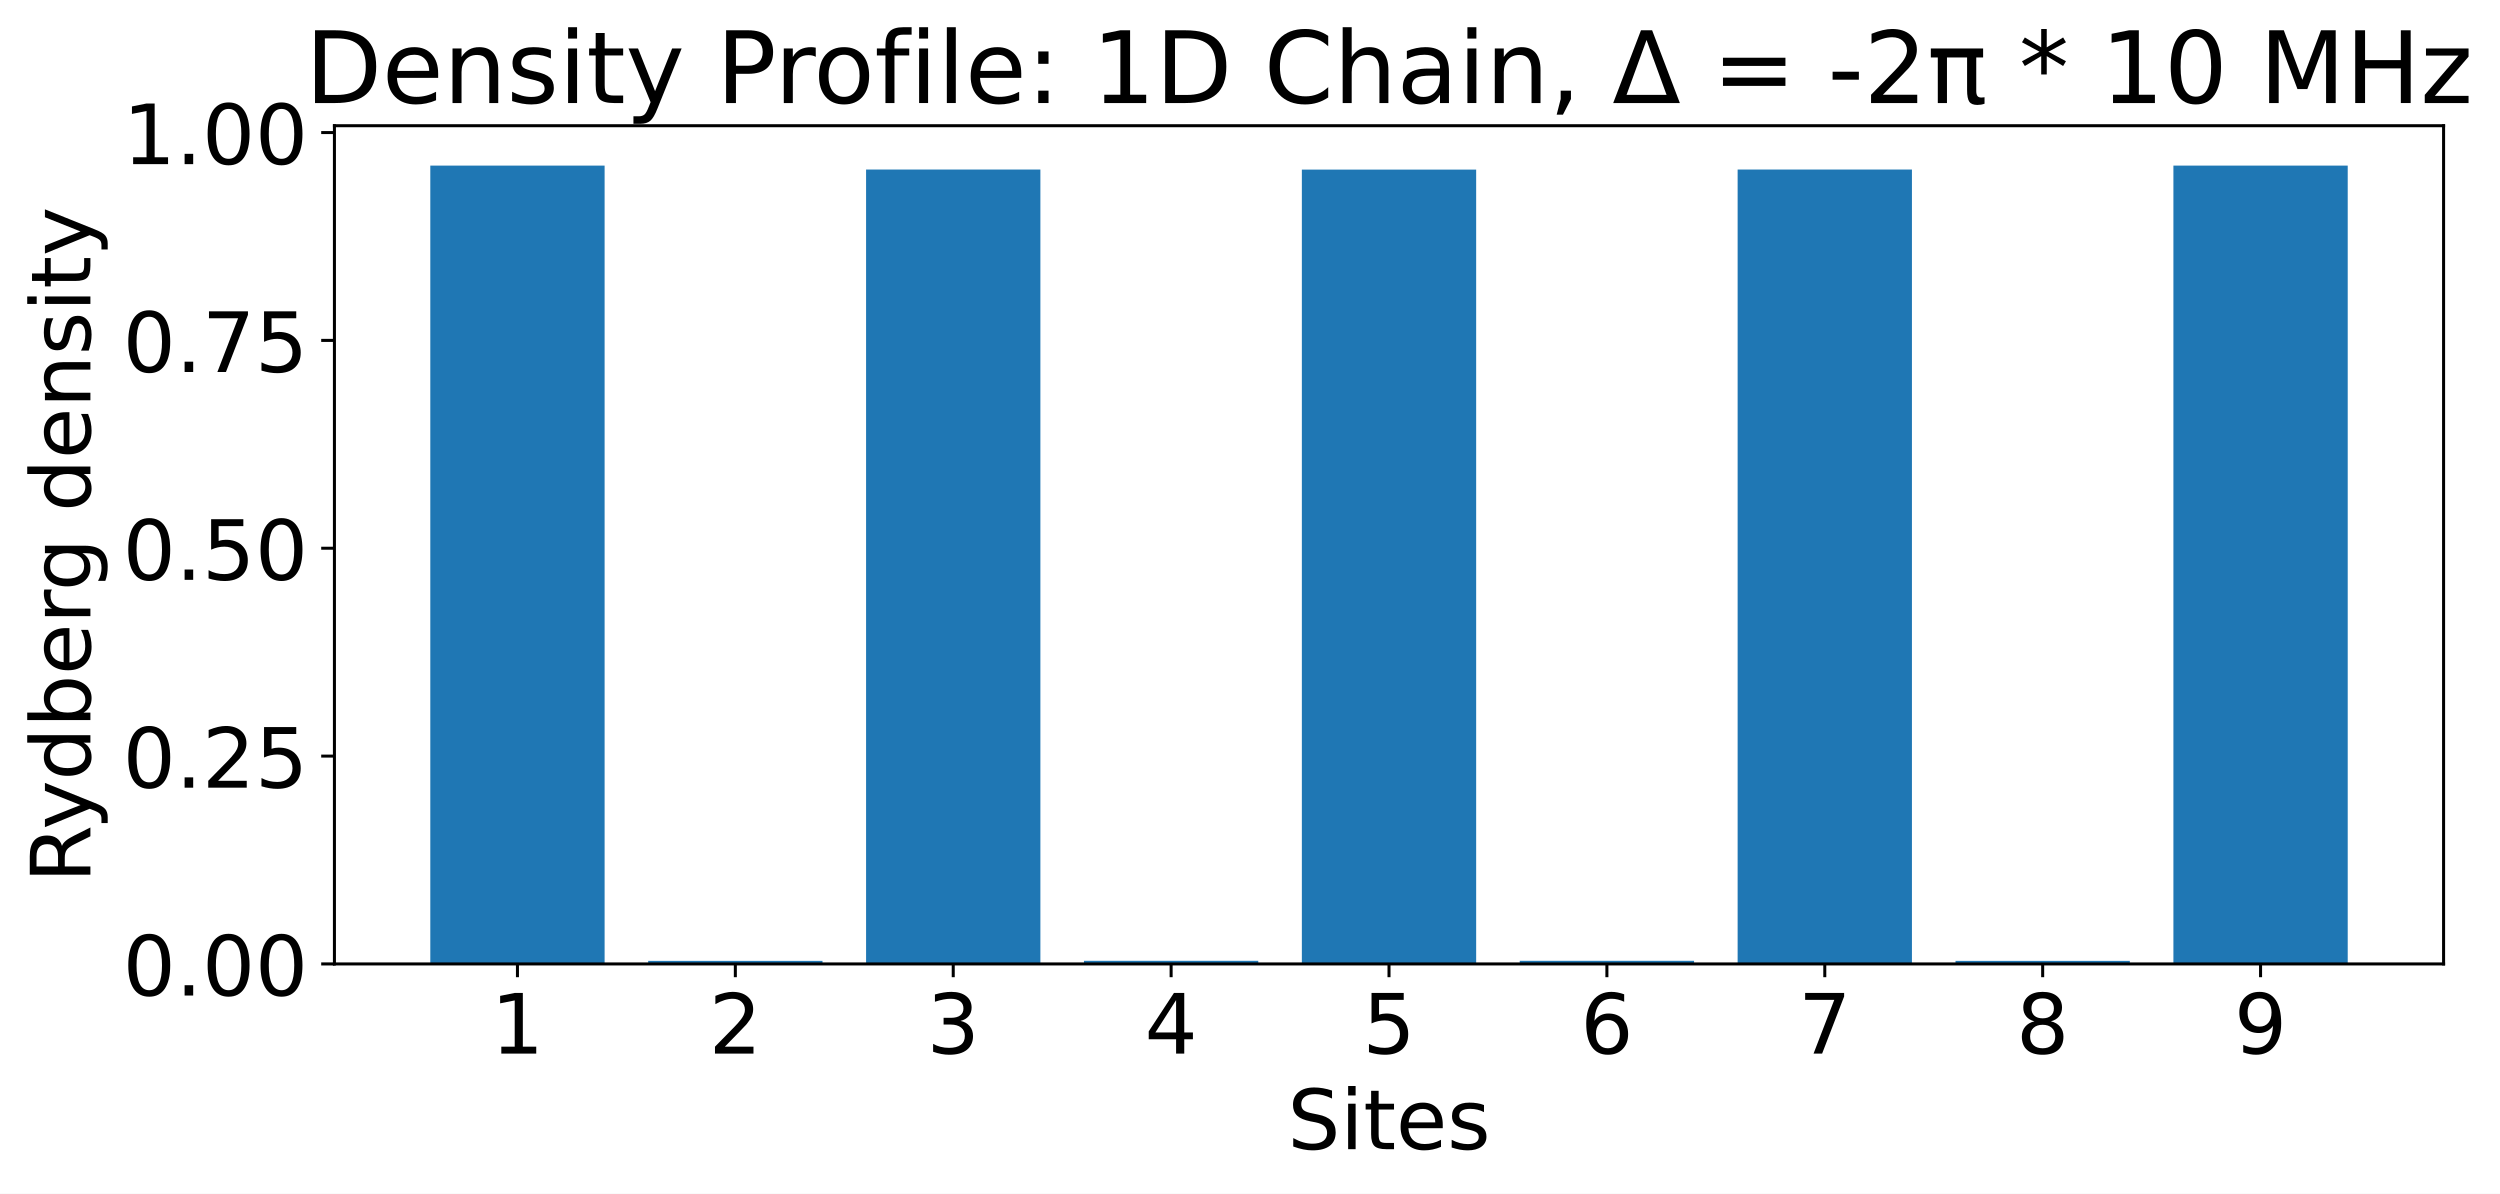
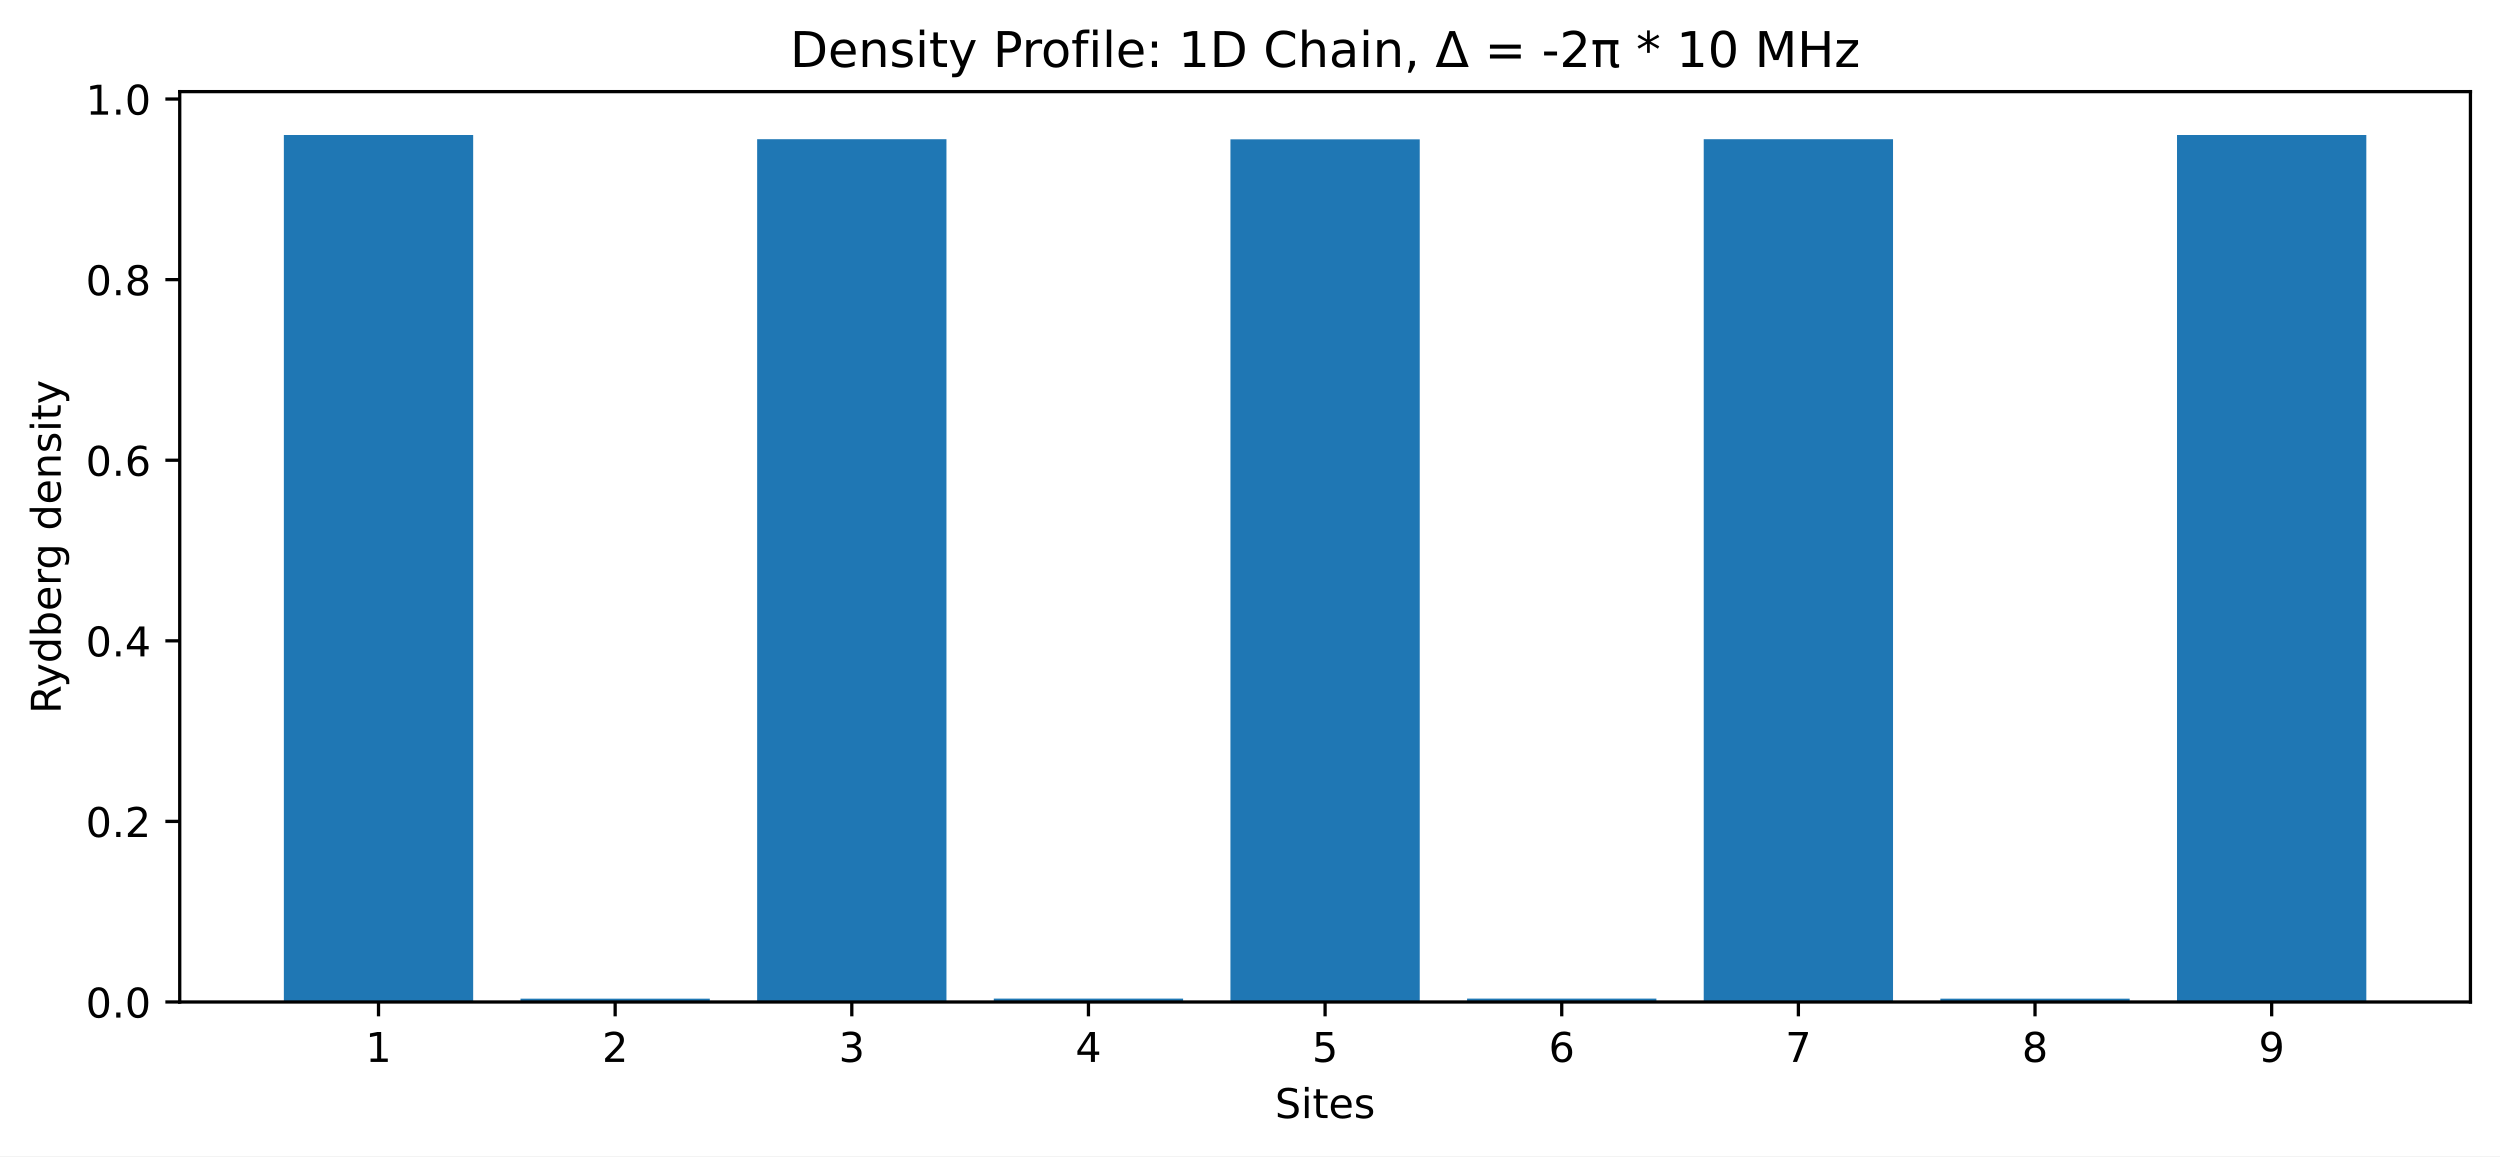
- <svg xmlns="http://www.w3.org/2000/svg" xmlns:xlink="http://www.w3.org/1999/xlink" width="661.401pt" height="315.804pt" viewBox="0 0 661.401 315.804" version="1.1">
+ <svg xmlns="http://www.w3.org/2000/svg" xmlns:xlink="http://www.w3.org/1999/xlink" width="608.981pt" height="281.634pt" viewBox="0 0 608.981 281.634" version="1.1">
  <defs>
    <style type="text/css">*{stroke-linejoin: round; stroke-linecap: butt}</style>
  </defs>
  <g id="figure_1">
    <g id="patch_1">
-       <path d="M 0 315.804  L 661.401 315.804  L 661.401 0  L 0 0  z " style="fill: #ffffff" />
+       <path d="M 0 281.634  L 608.981 281.634  L 608.981 0  L 0 0  z " style="fill: #ffffff" />
    </g>
    <g id="axes_1">
      <g id="patch_2">
-         <path d="M 88.476 255.02  L 646.476 255.02  L 646.476 33.26  L 88.476 33.26  z " style="fill: #ffffff" />
+         <path d="M 43.781 244.078  L 601.781 244.078  L 601.781 22.318  L 43.781 22.318  z " style="fill: #ffffff" />
      </g>
      <g id="patch_3">
-         <path d="M 113.84 255.02  L 159.956 255.02  L 159.956 43.82  L 113.84 43.82  z " clip-path="url(#pffbc0e1b91)" style="fill: #1f77b4" />
+         <path d="M 69.145 244.078  L 115.261 244.078  L 115.261 32.878  L 69.145 32.878  z " clip-path="url(#pa79c1ff9d5)" style="fill: #1f77b4" />
      </g>
      <g id="patch_4">
-         <path d="M 171.485 255.02  L 217.6 255.02  L 217.6 254.213  L 171.485 254.213  z " clip-path="url(#pffbc0e1b91)" style="fill: #1f77b4" />
+         <path d="M 126.79 244.078  L 172.905 244.078  L 172.905 243.271  L 126.79 243.271  z " clip-path="url(#pa79c1ff9d5)" style="fill: #1f77b4" />
      </g>
      <g id="patch_5">
-         <path d="M 229.129 255.02  L 275.245 255.02  L 275.245 44.845  L 229.129 44.845  z " clip-path="url(#pffbc0e1b91)" style="fill: #1f77b4" />
+         <path d="M 184.434 244.078  L 230.55 244.078  L 230.55 33.903  L 184.434 33.903  z " clip-path="url(#pa79c1ff9d5)" style="fill: #1f77b4" />
      </g>
      <g id="patch_6">
-         <path d="M 286.774 255.02  L 332.889 255.02  L 332.889 254.186  L 286.774 254.186  z " clip-path="url(#pffbc0e1b91)" style="fill: #1f77b4" />
+         <path d="M 242.079 244.078  L 288.194 244.078  L 288.194 243.244  L 242.079 243.244  z " clip-path="url(#pa79c1ff9d5)" style="fill: #1f77b4" />
      </g>
      <g id="patch_7">
-         <path d="M 344.418 255.02  L 390.534 255.02  L 390.534 44.875  L 344.418 44.875  z " clip-path="url(#pffbc0e1b91)" style="fill: #1f77b4" />
+         <path d="M 299.723 244.078  L 345.839 244.078  L 345.839 33.933  L 299.723 33.933  z " clip-path="url(#pa79c1ff9d5)" style="fill: #1f77b4" />
      </g>
      <g id="patch_8">
-         <path d="M 402.063 255.02  L 448.179 255.02  L 448.179 254.186  L 402.063 254.186  z " clip-path="url(#pffbc0e1b91)" style="fill: #1f77b4" />
+         <path d="M 357.368 244.078  L 403.484 244.078  L 403.484 243.244  L 357.368 243.244  z " clip-path="url(#pa79c1ff9d5)" style="fill: #1f77b4" />
      </g>
      <g id="patch_9">
-         <path d="M 459.708 255.02  L 505.823 255.02  L 505.823 44.845  L 459.708 44.845  z " clip-path="url(#pffbc0e1b91)" style="fill: #1f77b4" />
+         <path d="M 415.013 244.078  L 461.128 244.078  L 461.128 33.903  L 415.013 33.903  z " clip-path="url(#pa79c1ff9d5)" style="fill: #1f77b4" />
      </g>
      <g id="patch_10">
-         <path d="M 517.352 255.02  L 563.468 255.02  L 563.468 254.213  L 517.352 254.213  z " clip-path="url(#pffbc0e1b91)" style="fill: #1f77b4" />
+         <path d="M 472.657 244.078  L 518.773 244.078  L 518.773 243.271  L 472.657 243.271  z " clip-path="url(#pa79c1ff9d5)" style="fill: #1f77b4" />
      </g>
      <g id="patch_11">
-         <path d="M 574.997 255.02  L 621.113 255.02  L 621.113 43.82  L 574.997 43.82  z " clip-path="url(#pffbc0e1b91)" style="fill: #1f77b4" />
+         <path d="M 530.302 244.078  L 576.418 244.078  L 576.418 32.878  L 530.302 32.878  z " clip-path="url(#pa79c1ff9d5)" style="fill: #1f77b4" />
      </g>
      <g id="matplotlib.axis_1">
        <g id="xtick_1">
          <g id="line2d_1">
            <defs>
-               <path id="m9f575ed787" d="M 0 0  L 0 3.5  " style="stroke: #000000; stroke-width: 0.8" />
+               <path id="mc76d3e4a79" d="M 0 0  L 0 3.5  " style="stroke: #000000; stroke-width: 0.8" />
            </defs>
            <g>
-               <use xlink:href="#m9f575ed787" x="136.898" y="255.02" style="stroke: #000000; stroke-width: 0.8" />
+               <use xlink:href="#mc76d3e4a79" x="92.203" y="244.078" style="stroke: #000000; stroke-width: 0.8" />
            </g>
          </g>
          <g id="text_1">
-             <g transform="translate(129.899 278.7364)scale(0.22 -0.22)">
+             <g transform="translate(89.02149 258.6766)scale(0.1 -0.1)">
              <defs>
                <path id="DejaVuSans-31" d="M 794 531  L 1825 531  L 1825 4091  L 703 3866  L 703 4441  L 1819 4666  L 2450 4666  L 2450 531  L 3481 531  L 3481 0  L 794 0  L 794 531  z " transform="scale(0.015625)" />
              </defs>
              <use xlink:href="#DejaVuSans-31" />
            </g>
          </g>
        </g>
        <g id="xtick_2">
          <g id="line2d_2">
            <g>
-               <use xlink:href="#m9f575ed787" x="194.542" y="255.02" style="stroke: #000000; stroke-width: 0.8" />
+               <use xlink:href="#mc76d3e4a79" x="149.847" y="244.078" style="stroke: #000000; stroke-width: 0.8" />
            </g>
          </g>
          <g id="text_2">
-             <g transform="translate(187.5436 278.7364)scale(0.22 -0.22)">
+             <g transform="translate(146.6661 258.6766)scale(0.1 -0.1)">
              <defs>
                <path id="DejaVuSans-32" d="M 1228 531  L 3431 531  L 3431 0  L 469 0  L 469 531  Q 828 903 1448 1529  Q 2069 2156 2228 2338  Q 2531 2678 2651 2914  Q 2772 3150 2772 3378  Q 2772 3750 2511 3984  Q 2250 4219 1831 4219  Q 1534 4219 1204 4116  Q 875 4013 500 3803  L 500 4441  Q 881 4594 1212 4672  Q 1544 4750 1819 4750  Q 2544 4750 2975 4387  Q 3406 4025 3406 3419  Q 3406 3131 3298 2873  Q 3191 2616 2906 2266  Q 2828 2175 2409 1742  Q 1991 1309 1228 531  z " transform="scale(0.015625)" />
              </defs>
              <use xlink:href="#DejaVuSans-32" />
            </g>
          </g>
        </g>
        <g id="xtick_3">
          <g id="line2d_3">
            <g>
-               <use xlink:href="#m9f575ed787" x="252.187" y="255.02" style="stroke: #000000; stroke-width: 0.8" />
+               <use xlink:href="#mc76d3e4a79" x="207.492" y="244.078" style="stroke: #000000; stroke-width: 0.8" />
            </g>
          </g>
          <g id="text_3">
-             <g transform="translate(245.1882 278.7364)scale(0.22 -0.22)">
+             <g transform="translate(204.3107 258.6766)scale(0.1 -0.1)">
              <defs>
                <path id="DejaVuSans-33" d="M 2597 2516  Q 3050 2419 3304 2112  Q 3559 1806 3559 1356  Q 3559 666 3084 287  Q 2609 -91 1734 -91  Q 1441 -91 1130 -33  Q 819 25 488 141  L 488 750  Q 750 597 1062 519  Q 1375 441 1716 441  Q 2309 441 2620 675  Q 2931 909 2931 1356  Q 2931 1769 2642 2001  Q 2353 2234 1838 2234  L 1294 2234  L 1294 2753  L 1863 2753  Q 2328 2753 2575 2939  Q 2822 3125 2822 3475  Q 2822 3834 2567 4026  Q 2313 4219 1838 4219  Q 1578 4219 1281 4162  Q 984 4106 628 3988  L 628 4550  Q 988 4650 1302 4700  Q 1616 4750 1894 4750  Q 2613 4750 3031 4423  Q 3450 4097 3450 3541  Q 3450 3153 3228 2886  Q 3006 2619 2597 2516  z " transform="scale(0.015625)" />
              </defs>
              <use xlink:href="#DejaVuSans-33" />
            </g>
          </g>
        </g>
        <g id="xtick_4">
          <g id="line2d_4">
            <g>
-               <use xlink:href="#m9f575ed787" x="309.832" y="255.02" style="stroke: #000000; stroke-width: 0.8" />
+               <use xlink:href="#mc76d3e4a79" x="265.137" y="244.078" style="stroke: #000000; stroke-width: 0.8" />
            </g>
          </g>
          <g id="text_4">
-             <g transform="translate(302.8329 278.7364)scale(0.22 -0.22)">
+             <g transform="translate(261.9554 258.6766)scale(0.1 -0.1)">
              <defs>
                <path id="DejaVuSans-34" d="M 2419 4116  L 825 1625  L 2419 1625  L 2419 4116  z M 2253 4666  L 3047 4666  L 3047 1625  L 3713 1625  L 3713 1100  L 3047 1100  L 3047 0  L 2419 0  L 2419 1100  L 313 1100  L 313 1709  L 2253 4666  z " transform="scale(0.015625)" />
              </defs>
              <use xlink:href="#DejaVuSans-34" />
            </g>
          </g>
        </g>
        <g id="xtick_5">
          <g id="line2d_5">
            <g>
-               <use xlink:href="#m9f575ed787" x="367.476" y="255.02" style="stroke: #000000; stroke-width: 0.8" />
+               <use xlink:href="#mc76d3e4a79" x="322.781" y="244.078" style="stroke: #000000; stroke-width: 0.8" />
            </g>
          </g>
          <g id="text_5">
-             <g transform="translate(360.4775 278.7364)scale(0.22 -0.22)">
+             <g transform="translate(319.6 258.6766)scale(0.1 -0.1)">
              <defs>
                <path id="DejaVuSans-35" d="M 691 4666  L 3169 4666  L 3169 4134  L 1269 4134  L 1269 2991  Q 1406 3038 1543 3061  Q 1681 3084 1819 3084  Q 2600 3084 3056 2656  Q 3513 2228 3513 1497  Q 3513 744 3044 326  Q 2575 -91 1722 -91  Q 1428 -91 1123 -41  Q 819 9 494 109  L 494 744  Q 775 591 1075 516  Q 1375 441 1709 441  Q 2250 441 2565 725  Q 2881 1009 2881 1497  Q 2881 1984 2565 2268  Q 2250 2553 1709 2553  Q 1456 2553 1204 2497  Q 953 2441 691 2322  L 691 4666  z " transform="scale(0.015625)" />
              </defs>
              <use xlink:href="#DejaVuSans-35" />
            </g>
          </g>
        </g>
        <g id="xtick_6">
          <g id="line2d_6">
            <g>
-               <use xlink:href="#m9f575ed787" x="425.121" y="255.02" style="stroke: #000000; stroke-width: 0.8" />
+               <use xlink:href="#mc76d3e4a79" x="380.426" y="244.078" style="stroke: #000000; stroke-width: 0.8" />
            </g>
          </g>
          <g id="text_6">
-             <g transform="translate(418.1221 278.7364)scale(0.22 -0.22)">
+             <g transform="translate(377.2446 258.6766)scale(0.1 -0.1)">
              <defs>
                <path id="DejaVuSans-36" d="M 2113 2584  Q 1688 2584 1439 2293  Q 1191 2003 1191 1497  Q 1191 994 1439 701  Q 1688 409 2113 409  Q 2538 409 2786 701  Q 3034 994 3034 1497  Q 3034 2003 2786 2293  Q 2538 2584 2113 2584  z M 3366 4563  L 3366 3988  Q 3128 4100 2886 4159  Q 2644 4219 2406 4219  Q 1781 4219 1451 3797  Q 1122 3375 1075 2522  Q 1259 2794 1537 2939  Q 1816 3084 2150 3084  Q 2853 3084 3261 2657  Q 3669 2231 3669 1497  Q 3669 778 3244 343  Q 2819 -91 2113 -91  Q 1303 -91 875 529  Q 447 1150 447 2328  Q 447 3434 972 4092  Q 1497 4750 2381 4750  Q 2619 4750 2861 4703  Q 3103 4656 3366 4563  z " transform="scale(0.015625)" />
              </defs>
              <use xlink:href="#DejaVuSans-36" />
            </g>
          </g>
        </g>
        <g id="xtick_7">
          <g id="line2d_7">
            <g>
-               <use xlink:href="#m9f575ed787" x="482.766" y="255.02" style="stroke: #000000; stroke-width: 0.8" />
+               <use xlink:href="#mc76d3e4a79" x="438.071" y="244.078" style="stroke: #000000; stroke-width: 0.8" />
            </g>
          </g>
          <g id="text_7">
-             <g transform="translate(475.7668 278.7364)scale(0.22 -0.22)">
+             <g transform="translate(434.8893 258.6766)scale(0.1 -0.1)">
              <defs>
                <path id="DejaVuSans-37" d="M 525 4666  L 3525 4666  L 3525 4397  L 1831 0  L 1172 0  L 2766 4134  L 525 4134  L 525 4666  z " transform="scale(0.015625)" />
              </defs>
              <use xlink:href="#DejaVuSans-37" />
            </g>
          </g>
        </g>
        <g id="xtick_8">
          <g id="line2d_8">
            <g>
-               <use xlink:href="#m9f575ed787" x="540.41" y="255.02" style="stroke: #000000; stroke-width: 0.8" />
+               <use xlink:href="#mc76d3e4a79" x="495.715" y="244.078" style="stroke: #000000; stroke-width: 0.8" />
            </g>
          </g>
          <g id="text_8">
-             <g transform="translate(533.4114 278.7364)scale(0.22 -0.22)">
+             <g transform="translate(492.5339 258.6766)scale(0.1 -0.1)">
              <defs>
                <path id="DejaVuSans-38" d="M 2034 2216  Q 1584 2216 1326 1975  Q 1069 1734 1069 1313  Q 1069 891 1326 650  Q 1584 409 2034 409  Q 2484 409 2743 651  Q 3003 894 3003 1313  Q 3003 1734 2745 1975  Q 2488 2216 2034 2216  z M 1403 2484  Q 997 2584 770 2862  Q 544 3141 544 3541  Q 544 4100 942 4425  Q 1341 4750 2034 4750  Q 2731 4750 3128 4425  Q 3525 4100 3525 3541  Q 3525 3141 3298 2862  Q 3072 2584 2669 2484  Q 3125 2378 3379 2068  Q 3634 1759 3634 1313  Q 3634 634 3220 271  Q 2806 -91 2034 -91  Q 1263 -91 848 271  Q 434 634 434 1313  Q 434 1759 690 2068  Q 947 2378 1403 2484  z M 1172 3481  Q 1172 3119 1398 2916  Q 1625 2713 2034 2713  Q 2441 2713 2670 2916  Q 2900 3119 2900 3481  Q 2900 3844 2670 4047  Q 2441 4250 2034 4250  Q 1625 4250 1398 4047  Q 1172 3844 1172 3481  z " transform="scale(0.015625)" />
              </defs>
              <use xlink:href="#DejaVuSans-38" />
            </g>
          </g>
        </g>
        <g id="xtick_9">
          <g id="line2d_9">
            <g>
-               <use xlink:href="#m9f575ed787" x="598.055" y="255.02" style="stroke: #000000; stroke-width: 0.8" />
+               <use xlink:href="#mc76d3e4a79" x="553.36" y="244.078" style="stroke: #000000; stroke-width: 0.8" />
            </g>
          </g>
          <g id="text_9">
-             <g transform="translate(591.056 278.7364)scale(0.22 -0.22)">
+             <g transform="translate(550.1785 258.6766)scale(0.1 -0.1)">
              <defs>
                <path id="DejaVuSans-39" d="M 703 97  L 703 672  Q 941 559 1184 500  Q 1428 441 1663 441  Q 2288 441 2617 861  Q 2947 1281 2994 2138  Q 2813 1869 2534 1725  Q 2256 1581 1919 1581  Q 1219 1581 811 2004  Q 403 2428 403 3163  Q 403 3881 828 4315  Q 1253 4750 1959 4750  Q 2769 4750 3195 4129  Q 3622 3509 3622 2328  Q 3622 1225 3098 567  Q 2575 -91 1691 -91  Q 1453 -91 1209 -44  Q 966 3 703 97  z M 1959 2075  Q 2384 2075 2632 2365  Q 2881 2656 2881 3163  Q 2881 3666 2632 3958  Q 2384 4250 1959 4250  Q 1534 4250 1286 3958  Q 1038 3666 1038 3163  Q 1038 2656 1286 2365  Q 1534 2075 1959 2075  z " transform="scale(0.015625)" />
              </defs>
              <use xlink:href="#DejaVuSans-39" />
            </g>
          </g>
        </g>
        <g id="text_10">
-           <g transform="translate(340.6259 304.0283)scale(0.22 -0.22)">
+           <g transform="translate(310.5766 272.3547)scale(0.1 -0.1)">
            <defs>
              <path id="DejaVuSans-53" d="M 3425 4513  L 3425 3897  Q 3066 4069 2747 4153  Q 2428 4238 2131 4238  Q 1616 4238 1336 4038  Q 1056 3838 1056 3469  Q 1056 3159 1242 3001  Q 1428 2844 1947 2747  L 2328 2669  Q 3034 2534 3370 2195  Q 3706 1856 3706 1288  Q 3706 609 3251 259  Q 2797 -91 1919 -91  Q 1588 -91 1214 -16  Q 841 59 441 206  L 441 856  Q 825 641 1194 531  Q 1563 422 1919 422  Q 2459 422 2753 634  Q 3047 847 3047 1241  Q 3047 1584 2836 1778  Q 2625 1972 2144 2069  L 1759 2144  Q 1053 2284 737 2584  Q 422 2884 422 3419  Q 422 4038 858 4394  Q 1294 4750 2059 4750  Q 2388 4750 2728 4690  Q 3069 4631 3425 4513  z " transform="scale(0.015625)" />
              <path id="DejaVuSans-69" d="M 603 3500  L 1178 3500  L 1178 0  L 603 0  L 603 3500  z M 603 4863  L 1178 4863  L 1178 4134  L 603 4134  L 603 4863  z " transform="scale(0.015625)" />
              <path id="DejaVuSans-74" d="M 1172 4494  L 1172 3500  L 2356 3500  L 2356 3053  L 1172 3053  L 1172 1153  Q 1172 725 1289 603  Q 1406 481 1766 481  L 2356 481  L 2356 0  L 1766 0  Q 1100 0 847 248  Q 594 497 594 1153  L 594 3053  L 172 3053  L 172 3500  L 594 3500  L 594 4494  L 1172 4494  z " transform="scale(0.015625)" />
              <path id="DejaVuSans-65" d="M 3597 1894  L 3597 1613  L 953 1613  Q 991 1019 1311 708  Q 1631 397 2203 397  Q 2534 397 2845 478  Q 3156 559 3463 722  L 3463 178  Q 3153 47 2828 -22  Q 2503 -91 2169 -91  Q 1331 -91 842 396  Q 353 884 353 1716  Q 353 2575 817 3079  Q 1281 3584 2069 3584  Q 2775 3584 3186 3129  Q 3597 2675 3597 1894  z M 3022 2063  Q 3016 2534 2758 2815  Q 2500 3097 2075 3097  Q 1594 3097 1305 2825  Q 1016 2553 972 2059  L 3022 2063  z " transform="scale(0.015625)" />
              <path id="DejaVuSans-73" d="M 2834 3397  L 2834 2853  Q 2591 2978 2328 3040  Q 2066 3103 1784 3103  Q 1356 3103 1142 2972  Q 928 2841 928 2578  Q 928 2378 1081 2264  Q 1234 2150 1697 2047  L 1894 2003  Q 2506 1872 2764 1633  Q 3022 1394 3022 966  Q 3022 478 2636 193  Q 2250 -91 1575 -91  Q 1294 -91 989 -36  Q 684 19 347 128  L 347 722  Q 666 556 975 473  Q 1284 391 1588 391  Q 1994 391 2212 530  Q 2431 669 2431 922  Q 2431 1156 2273 1281  Q 2116 1406 1581 1522  L 1381 1569  Q 847 1681 609 1914  Q 372 2147 372 2553  Q 372 3047 722 3315  Q 1072 3584 1716 3584  Q 2034 3584 2315 3537  Q 2597 3491 2834 3397  z " transform="scale(0.015625)" />
            </defs>
            <use xlink:href="#DejaVuSans-53" />
            <use xlink:href="#DejaVuSans-69" x="63.477" />
            <use xlink:href="#DejaVuSans-74" x="91.26" />
            <use xlink:href="#DejaVuSans-65" x="130.469" />
            <use xlink:href="#DejaVuSans-73" x="191.992" />
          </g>
        </g>
      </g>
      <g id="matplotlib.axis_2">
        <g id="ytick_1">
          <g id="line2d_10">
            <defs>
-               <path id="m84769da184" d="M 0 0  L -3.5 0  " style="stroke: #000000; stroke-width: 0.8" />
+               <path id="m345b59dc85" d="M 0 0  L -3.5 0  " style="stroke: #000000; stroke-width: 0.8" />
            </defs>
            <g>
-               <use xlink:href="#m84769da184" x="88.476" y="255.02" style="stroke: #000000; stroke-width: 0.8" />
+               <use xlink:href="#m345b59dc85" x="43.781" y="244.078" style="stroke: #000000; stroke-width: 0.8" />
            </g>
          </g>
          <g id="text_11">
-             <g transform="translate(32.49188 263.3782)scale(0.22 -0.22)">
+             <g transform="translate(20.87813 247.8773)scale(0.1 -0.1)">
              <defs>
                <path id="DejaVuSans-30" d="M 2034 4250  Q 1547 4250 1301 3770  Q 1056 3291 1056 2328  Q 1056 1369 1301 889  Q 1547 409 2034 409  Q 2525 409 2770 889  Q 3016 1369 3016 2328  Q 3016 3291 2770 3770  Q 2525 4250 2034 4250  z M 2034 4750  Q 2819 4750 3233 4129  Q 3647 3509 3647 2328  Q 3647 1150 3233 529  Q 2819 -91 2034 -91  Q 1250 -91 836 529  Q 422 1150 422 2328  Q 422 3509 836 4129  Q 1250 4750 2034 4750  z " transform="scale(0.015625)" />
                <path id="DejaVuSans-2e" d="M 684 794  L 1344 794  L 1344 0  L 684 0  L 684 794  z " transform="scale(0.015625)" />
              </defs>
              <use xlink:href="#DejaVuSans-30" />
              <use xlink:href="#DejaVuSans-2e" x="63.623" />
              <use xlink:href="#DejaVuSans-30" x="95.41" />
-               <use xlink:href="#DejaVuSans-30" x="159.033" />
            </g>
          </g>
        </g>
        <g id="ytick_2">
          <g id="line2d_11">
            <g>
-               <use xlink:href="#m84769da184" x="88.476" y="200.032" style="stroke: #000000; stroke-width: 0.8" />
+               <use xlink:href="#m345b59dc85" x="43.781" y="200.088" style="stroke: #000000; stroke-width: 0.8" />
            </g>
          </g>
          <g id="text_12">
-             <g transform="translate(32.49188 208.3901)scale(0.22 -0.22)">
+             <g transform="translate(20.87813 203.8869)scale(0.1 -0.1)">
              <use xlink:href="#DejaVuSans-30" />
              <use xlink:href="#DejaVuSans-2e" x="63.623" />
              <use xlink:href="#DejaVuSans-32" x="95.41" />
-               <use xlink:href="#DejaVuSans-35" x="159.033" />
            </g>
          </g>
        </g>
        <g id="ytick_3">
          <g id="line2d_12">
            <g>
-               <use xlink:href="#m84769da184" x="88.476" y="145.044" style="stroke: #000000; stroke-width: 0.8" />
+               <use xlink:href="#m345b59dc85" x="43.781" y="156.097" style="stroke: #000000; stroke-width: 0.8" />
            </g>
          </g>
          <g id="text_13">
-             <g transform="translate(32.49188 153.402)scale(0.22 -0.22)">
+             <g transform="translate(20.87813 159.8964)scale(0.1 -0.1)">
              <use xlink:href="#DejaVuSans-30" />
              <use xlink:href="#DejaVuSans-2e" x="63.623" />
-               <use xlink:href="#DejaVuSans-35" x="95.41" />
-               <use xlink:href="#DejaVuSans-30" x="159.033" />
+               <use xlink:href="#DejaVuSans-34" x="95.41" />
            </g>
          </g>
        </g>
        <g id="ytick_4">
          <g id="line2d_13">
            <g>
-               <use xlink:href="#m84769da184" x="88.476" y="90.056" style="stroke: #000000; stroke-width: 0.8" />
+               <use xlink:href="#m345b59dc85" x="43.781" y="112.107" style="stroke: #000000; stroke-width: 0.8" />
            </g>
          </g>
          <g id="text_14">
-             <g transform="translate(32.49188 98.41398)scale(0.22 -0.22)">
+             <g transform="translate(20.87813 115.906)scale(0.1 -0.1)">
              <use xlink:href="#DejaVuSans-30" />
              <use xlink:href="#DejaVuSans-2e" x="63.623" />
-               <use xlink:href="#DejaVuSans-37" x="95.41" />
-               <use xlink:href="#DejaVuSans-35" x="159.033" />
+               <use xlink:href="#DejaVuSans-36" x="95.41" />
            </g>
          </g>
        </g>
        <g id="ytick_5">
          <g id="line2d_14">
            <g>
-               <use xlink:href="#m84769da184" x="88.476" y="35.068" style="stroke: #000000; stroke-width: 0.8" />
+               <use xlink:href="#m345b59dc85" x="43.781" y="68.116" style="stroke: #000000; stroke-width: 0.8" />
            </g>
          </g>
          <g id="text_15">
-             <g transform="translate(32.49188 43.42592)scale(0.22 -0.22)">
+             <g transform="translate(20.87813 71.91556)scale(0.1 -0.1)">
+               <use xlink:href="#DejaVuSans-30" />
+               <use xlink:href="#DejaVuSans-2e" x="63.623" />
+               <use xlink:href="#DejaVuSans-38" x="95.41" />
+             </g>
+           </g>
+         </g>
+         <g id="ytick_6">
+           <g id="line2d_15">
+             <g>
+               <use xlink:href="#m345b59dc85" x="43.781" y="24.126" style="stroke: #000000; stroke-width: 0.8" />
+             </g>
+           </g>
+           <g id="text_16">
+             <g transform="translate(20.87813 27.92511)scale(0.1 -0.1)">
              <use xlink:href="#DejaVuSans-31" />
              <use xlink:href="#DejaVuSans-2e" x="63.623" />
              <use xlink:href="#DejaVuSans-30" x="95.41" />
-               <use xlink:href="#DejaVuSans-30" x="159.033" />
-             </g>
-           </g>
-         </g>
-         <g id="text_16">
-           <g transform="translate(23.91656 233.5647)rotate(-90)scale(0.22 -0.22)">
+             </g>
+           </g>
+         </g>
+         <g id="text_17">
+           <g transform="translate(14.79844 173.8458)rotate(-90)scale(0.1 -0.1)">
            <defs>
              <path id="DejaVuSans-52" d="M 2841 2188  Q 3044 2119 3236 1894  Q 3428 1669 3622 1275  L 4263 0  L 3584 0  L 2988 1197  Q 2756 1666 2539 1819  Q 2322 1972 1947 1972  L 1259 1972  L 1259 0  L 628 0  L 628 4666  L 2053 4666  Q 2853 4666 3247 4331  Q 3641 3997 3641 3322  Q 3641 2881 3436 2590  Q 3231 2300 2841 2188  z M 1259 4147  L 1259 2491  L 2053 2491  Q 2509 2491 2742 2702  Q 2975 2913 2975 3322  Q 2975 3731 2742 3939  Q 2509 4147 2053 4147  L 1259 4147  z " transform="scale(0.015625)" />
              <path id="DejaVuSans-79" d="M 2059 -325  Q 1816 -950 1584 -1140  Q 1353 -1331 966 -1331  L 506 -1331  L 506 -850  L 844 -850  Q 1081 -850 1212 -737  Q 1344 -625 1503 -206  L 1606 56  L 191 3500  L 800 3500  L 1894 763  L 2988 3500  L 3597 3500  L 2059 -325  z " transform="scale(0.015625)" />
              <path id="DejaVuSans-64" d="M 2906 2969  L 2906 4863  L 3481 4863  L 3481 0  L 2906 0  L 2906 525  Q 2725 213 2448 61  Q 2172 -91 1784 -91  Q 1150 -91 751 415  Q 353 922 353 1747  Q 353 2572 751 3078  Q 1150 3584 1784 3584  Q 2172 3584 2448 3432  Q 2725 3281 2906 2969  z M 947 1747  Q 947 1113 1208 752  Q 1469 391 1925 391  Q 2381 391 2643 752  Q 2906 1113 2906 1747  Q 2906 2381 2643 2742  Q 2381 3103 1925 3103  Q 1469 3103 1208 2742  Q 947 2381 947 1747  z " transform="scale(0.015625)" />
              <path id="DejaVuSans-62" d="M 3116 1747  Q 3116 2381 2855 2742  Q 2594 3103 2138 3103  Q 1681 3103 1420 2742  Q 1159 2381 1159 1747  Q 1159 1113 1420 752  Q 1681 391 2138 391  Q 2594 391 2855 752  Q 3116 1113 3116 1747  z M 1159 2969  Q 1341 3281 1617 3432  Q 1894 3584 2278 3584  Q 2916 3584 3314 3078  Q 3713 2572 3713 1747  Q 3713 922 3314 415  Q 2916 -91 2278 -91  Q 1894 -91 1617 61  Q 1341 213 1159 525  L 1159 0  L 581 0  L 581 4863  L 1159 4863  L 1159 2969  z " transform="scale(0.015625)" />
              <path id="DejaVuSans-72" d="M 2631 2963  Q 2534 3019 2420 3045  Q 2306 3072 2169 3072  Q 1681 3072 1420 2755  Q 1159 2438 1159 1844  L 1159 0  L 581 0  L 581 3500  L 1159 3500  L 1159 2956  Q 1341 3275 1631 3429  Q 1922 3584 2338 3584  Q 2397 3584 2469 3576  Q 2541 3569 2628 3553  L 2631 2963  z " transform="scale(0.015625)" />
              <path id="DejaVuSans-67" d="M 2906 1791  Q 2906 2416 2648 2759  Q 2391 3103 1925 3103  Q 1463 3103 1205 2759  Q 947 2416 947 1791  Q 947 1169 1205 825  Q 1463 481 1925 481  Q 2391 481 2648 825  Q 2906 1169 2906 1791  z M 3481 434  Q 3481 -459 3084 -895  Q 2688 -1331 1869 -1331  Q 1566 -1331 1297 -1286  Q 1028 -1241 775 -1147  L 775 -588  Q 1028 -725 1275 -790  Q 1522 -856 1778 -856  Q 2344 -856 2625 -561  Q 2906 -266 2906 331  L 2906 616  Q 2728 306 2450 153  Q 2172 0 1784 0  Q 1141 0 747 490  Q 353 981 353 1791  Q 353 2603 747 3093  Q 1141 3584 1784 3584  Q 2172 3584 2450 3431  Q 2728 3278 2906 2969  L 2906 3500  L 3481 3500  L 3481 434  z " transform="scale(0.015625)" />
              <path id="DejaVuSans-20" transform="scale(0.015625)" />
              <path id="DejaVuSans-6e" d="M 3513 2113  L 3513 0  L 2938 0  L 2938 2094  Q 2938 2591 2744 2837  Q 2550 3084 2163 3084  Q 1697 3084 1428 2787  Q 1159 2491 1159 1978  L 1159 0  L 581 0  L 581 3500  L 1159 3500  L 1159 2956  Q 1366 3272 1645 3428  Q 1925 3584 2291 3584  Q 2894 3584 3203 3211  Q 3513 2838 3513 2113  z " transform="scale(0.015625)" />
            </defs>
            <use xlink:href="#DejaVuSans-52" />
            <use xlink:href="#DejaVuSans-79" x="63.982" />
            <use xlink:href="#DejaVuSans-64" x="123.162" />
            <use xlink:href="#DejaVuSans-62" x="186.639" />
            <use xlink:href="#DejaVuSans-65" x="250.115" />
            <use xlink:href="#DejaVuSans-72" x="311.639" />
            <use xlink:href="#DejaVuSans-67" x="351.002" />
            <use xlink:href="#DejaVuSans-20" x="414.479" />
            <use xlink:href="#DejaVuSans-64" x="446.266" />
            <use xlink:href="#DejaVuSans-65" x="509.742" />
            <use xlink:href="#DejaVuSans-6e" x="571.266" />
            <use xlink:href="#DejaVuSans-73" x="634.645" />
            <use xlink:href="#DejaVuSans-69" x="686.744" />
            <use xlink:href="#DejaVuSans-74" x="714.527" />
            <use xlink:href="#DejaVuSans-79" x="753.736" />
          </g>
        </g>
      </g>
      <g id="patch_12">
-         <path d="M 88.476 255.02  L 88.476 33.26  " style="fill: none; stroke: #000000; stroke-width: 0.8; stroke-linejoin: miter; stroke-linecap: square" />
+         <path d="M 43.781 244.078  L 43.781 22.318  " style="fill: none; stroke: #000000; stroke-width: 0.8; stroke-linejoin: miter; stroke-linecap: square" />
      </g>
      <g id="patch_13">
-         <path d="M 646.476 255.02  L 646.476 33.26  " style="fill: none; stroke: #000000; stroke-width: 0.8; stroke-linejoin: miter; stroke-linecap: square" />
+         <path d="M 601.781 244.078  L 601.781 22.318  " style="fill: none; stroke: #000000; stroke-width: 0.8; stroke-linejoin: miter; stroke-linecap: square" />
      </g>
      <g id="patch_14">
-         <path d="M 88.476 255.02  L 646.476 255.02  " style="fill: none; stroke: #000000; stroke-width: 0.8; stroke-linejoin: miter; stroke-linecap: square" />
+         <path d="M 43.781 244.078  L 601.781 244.078  " style="fill: none; stroke: #000000; stroke-width: 0.8; stroke-linejoin: miter; stroke-linecap: square" />
      </g>
      <g id="patch_15">
-         <path d="M 88.476 33.26  L 646.476 33.26  " style="fill: none; stroke: #000000; stroke-width: 0.8; stroke-linejoin: miter; stroke-linecap: square" />
-       </g>
-       <g id="text_17">
-         <g transform="translate(80.75163 27.25988)scale(0.264 -0.264)">
+         <path d="M 43.781 22.318  L 601.781 22.318  " style="fill: none; stroke: #000000; stroke-width: 0.8; stroke-linejoin: miter; stroke-linecap: square" />
+       </g>
+       <g id="text_18">
+         <g transform="translate(192.4519 16.31812)scale(0.12 -0.12)">
          <defs>
            <path id="DejaVuSans-44" d="M 1259 4147  L 1259 519  L 2022 519  Q 2988 519 3436 956  Q 3884 1394 3884 2338  Q 3884 3275 3436 3711  Q 2988 4147 2022 4147  L 1259 4147  z M 628 4666  L 1925 4666  Q 3281 4666 3915 4102  Q 4550 3538 4550 2338  Q 4550 1131 3912 565  Q 3275 0 1925 0  L 628 0  L 628 4666  z " transform="scale(0.015625)" />
            <path id="DejaVuSans-50" d="M 1259 4147  L 1259 2394  L 2053 2394  Q 2494 2394 2734 2622  Q 2975 2850 2975 3272  Q 2975 3691 2734 3919  Q 2494 4147 2053 4147  L 1259 4147  z M 628 4666  L 2053 4666  Q 2838 4666 3239 4311  Q 3641 3956 3641 3272  Q 3641 2581 3239 2228  Q 2838 1875 2053 1875  L 1259 1875  L 1259 0  L 628 0  L 628 4666  z " transform="scale(0.015625)" />
            <path id="DejaVuSans-6f" d="M 1959 3097  Q 1497 3097 1228 2736  Q 959 2375 959 1747  Q 959 1119 1226 758  Q 1494 397 1959 397  Q 2419 397 2687 759  Q 2956 1122 2956 1747  Q 2956 2369 2687 2733  Q 2419 3097 1959 3097  z M 1959 3584  Q 2709 3584 3137 3096  Q 3566 2609 3566 1747  Q 3566 888 3137 398  Q 2709 -91 1959 -91  Q 1206 -91 779 398  Q 353 888 353 1747  Q 353 2609 779 3096  Q 1206 3584 1959 3584  z " transform="scale(0.015625)" />
            <path id="DejaVuSans-66" d="M 2375 4863  L 2375 4384  L 1825 4384  Q 1516 4384 1395 4259  Q 1275 4134 1275 3809  L 1275 3500  L 2222 3500  L 2222 3053  L 1275 3053  L 1275 0  L 697 0  L 697 3053  L 147 3053  L 147 3500  L 697 3500  L 697 3744  Q 697 4328 969 4595  Q 1241 4863 1831 4863  L 2375 4863  z " transform="scale(0.015625)" />
            <path id="DejaVuSans-6c" d="M 603 4863  L 1178 4863  L 1178 0  L 603 0  L 603 4863  z " transform="scale(0.015625)" />
            <path id="DejaVuSans-3a" d="M 750 794  L 1409 794  L 1409 0  L 750 0  L 750 794  z M 750 3309  L 1409 3309  L 1409 2516  L 750 2516  L 750 3309  z " transform="scale(0.015625)" />
            <path id="DejaVuSans-43" d="M 4122 4306  L 4122 3641  Q 3803 3938 3442 4084  Q 3081 4231 2675 4231  Q 1875 4231 1450 3742  Q 1025 3253 1025 2328  Q 1025 1406 1450 917  Q 1875 428 2675 428  Q 3081 428 3442 575  Q 3803 722 4122 1019  L 4122 359  Q 3791 134 3420 21  Q 3050 -91 2638 -91  Q 1578 -91 968 557  Q 359 1206 359 2328  Q 359 3453 968 4101  Q 1578 4750 2638 4750  Q 3056 4750 3426 4639  Q 3797 4528 4122 4306  z " transform="scale(0.015625)" />
            <path id="DejaVuSans-68" d="M 3513 2113  L 3513 0  L 2938 0  L 2938 2094  Q 2938 2591 2744 2837  Q 2550 3084 2163 3084  Q 1697 3084 1428 2787  Q 1159 2491 1159 1978  L 1159 0  L 581 0  L 581 4863  L 1159 4863  L 1159 2956  Q 1366 3272 1645 3428  Q 1925 3584 2291 3584  Q 2894 3584 3203 3211  Q 3513 2838 3513 2113  z " transform="scale(0.015625)" />
            <path id="DejaVuSans-61" d="M 2194 1759  Q 1497 1759 1228 1600  Q 959 1441 959 1056  Q 959 750 1161 570  Q 1363 391 1709 391  Q 2188 391 2477 730  Q 2766 1069 2766 1631  L 2766 1759  L 2194 1759  z M 3341 1997  L 3341 0  L 2766 0  L 2766 531  Q 2569 213 2275 61  Q 1981 -91 1556 -91  Q 1019 -91 701 211  Q 384 513 384 1019  Q 384 1609 779 1909  Q 1175 2209 1959 2209  L 2766 2209  L 2766 2266  Q 2766 2663 2505 2880  Q 2244 3097 1772 3097  Q 1472 3097 1187 3025  Q 903 2953 641 2809  L 641 3341  Q 956 3463 1253 3523  Q 1550 3584 1831 3584  Q 2591 3584 2966 3190  Q 3341 2797 3341 1997  z " transform="scale(0.015625)" />
            <path id="DejaVuSans-2c" d="M 750 794  L 1409 794  L 1409 256  L 897 -744  L 494 -744  L 750 256  L 750 794  z " transform="scale(0.015625)" />
            <path id="DejaVuSans-394" d="M 2188 4044  L 906 525  L 3472 525  L 2188 4044  z M 50 0  L 1831 4666  L 2547 4666  L 4325 0  L 50 0  z " transform="scale(0.015625)" />
            <path id="DejaVuSans-3d" d="M 678 2906  L 4684 2906  L 4684 2381  L 678 2381  L 678 2906  z M 678 1631  L 4684 1631  L 4684 1100  L 678 1100  L 678 1631  z " transform="scale(0.015625)" />
            <path id="DejaVuSans-2d" d="M 313 2009  L 1997 2009  L 1997 1497  L 313 1497  L 313 2009  z " transform="scale(0.015625)" />
            <path id="DejaVuSans-3c0" d="M 231 3500  L 3584 3500  L 3584 2925  L 3144 2925  L 3144 775  Q 3144 550 3220 451  Q 3297 353 3469 353  Q 3516 353 3584 361  Q 3653 369 3675 372  L 3675 -44  Q 3566 -84 3450 -103  Q 3334 -122 3219 -122  Q 2844 -122 2700 83  Q 2556 288 2556 838  L 2556 2925  L 1266 2925  L 1266 0  L 678 0  L 678 2925  L 231 2925  L 231 3500  z " transform="scale(0.015625)" />
            <path id="DejaVuSans-2a" d="M 3009 3897  L 1888 3291  L 3009 2681  L 2828 2375  L 1778 3009  L 1778 1831  L 1422 1831  L 1422 3009  L 372 2375  L 191 2681  L 1313 3291  L 191 3897  L 372 4206  L 1422 3572  L 1422 4750  L 1778 4750  L 1778 3572  L 2828 4206  L 3009 3897  z " transform="scale(0.015625)" />
            <path id="DejaVuSans-4d" d="M 628 4666  L 1569 4666  L 2759 1491  L 3956 4666  L 4897 4666  L 4897 0  L 4281 0  L 4281 4097  L 3078 897  L 2444 897  L 1241 4097  L 1241 0  L 628 0  L 628 4666  z " transform="scale(0.015625)" />
            <path id="DejaVuSans-48" d="M 628 4666  L 1259 4666  L 1259 2753  L 3553 2753  L 3553 4666  L 4184 4666  L 4184 0  L 3553 0  L 3553 2222  L 1259 2222  L 1259 0  L 628 0  L 628 4666  z " transform="scale(0.015625)" />
            <path id="DejaVuSans-7a" d="M 353 3500  L 3084 3500  L 3084 2975  L 922 459  L 3084 459  L 3084 0  L 275 0  L 275 525  L 2438 3041  L 353 3041  L 353 3500  z " transform="scale(0.015625)" />
          </defs>
          <use xlink:href="#DejaVuSans-44" />
          <use xlink:href="#DejaVuSans-65" x="77.002" />
          <use xlink:href="#DejaVuSans-6e" x="138.525" />
          <use xlink:href="#DejaVuSans-73" x="201.904" />
          <use xlink:href="#DejaVuSans-69" x="254.004" />
          <use xlink:href="#DejaVuSans-74" x="281.787" />
          <use xlink:href="#DejaVuSans-79" x="320.996" />
          <use xlink:href="#DejaVuSans-20" x="380.176" />
          <use xlink:href="#DejaVuSans-50" x="411.963" />
          <use xlink:href="#DejaVuSans-72" x="470.516" />
          <use xlink:href="#DejaVuSans-6f" x="509.379" />
          <use xlink:href="#DejaVuSans-66" x="570.561" />
          <use xlink:href="#DejaVuSans-69" x="605.766" />
          <use xlink:href="#DejaVuSans-6c" x="633.549" />
          <use xlink:href="#DejaVuSans-65" x="661.332" />
          <use xlink:href="#DejaVuSans-3a" x="722.855" />
          <use xlink:href="#DejaVuSans-20" x="756.547" />
          <use xlink:href="#DejaVuSans-31" x="788.334" />
          <use xlink:href="#DejaVuSans-44" x="851.957" />
          <use xlink:href="#DejaVuSans-20" x="928.959" />
          <use xlink:href="#DejaVuSans-43" x="960.746" />
          <use xlink:href="#DejaVuSans-68" x="1030.57" />
          <use xlink:href="#DejaVuSans-61" x="1093.949" />
          <use xlink:href="#DejaVuSans-69" x="1155.229" />
          <use xlink:href="#DejaVuSans-6e" x="1183.012" />
          <use xlink:href="#DejaVuSans-2c" x="1246.391" />
          <use xlink:href="#DejaVuSans-20" x="1278.178" />
          <use xlink:href="#DejaVuSans-394" x="1309.965" />
          <use xlink:href="#DejaVuSans-20" x="1378.373" />
          <use xlink:href="#DejaVuSans-3d" x="1410.16" />
          <use xlink:href="#DejaVuSans-20" x="1493.949" />
          <use xlink:href="#DejaVuSans-2d" x="1525.736" />
          <use xlink:href="#DejaVuSans-32" x="1561.82" />
          <use xlink:href="#DejaVuSans-3c0" x="1625.443" />
          <use xlink:href="#DejaVuSans-20" x="1685.648" />
          <use xlink:href="#DejaVuSans-2a" x="1717.436" />
          <use xlink:href="#DejaVuSans-20" x="1767.436" />
          <use xlink:href="#DejaVuSans-31" x="1799.223" />
          <use xlink:href="#DejaVuSans-30" x="1862.846" />
          <use xlink:href="#DejaVuSans-20" x="1926.469" />
          <use xlink:href="#DejaVuSans-4d" x="1958.256" />
          <use xlink:href="#DejaVuSans-48" x="2044.535" />
          <use xlink:href="#DejaVuSans-7a" x="2119.73" />
        </g>
      </g>
    </g>
  </g>
  <defs>
-     <clipPath id="pffbc0e1b91">
-       <rect x="88.476" y="33.26" width="558" height="221.76" />
+     <clipPath id="pa79c1ff9d5">
+       <rect x="43.781" y="22.318" width="558" height="221.76" />
    </clipPath>
  </defs>
</svg>
